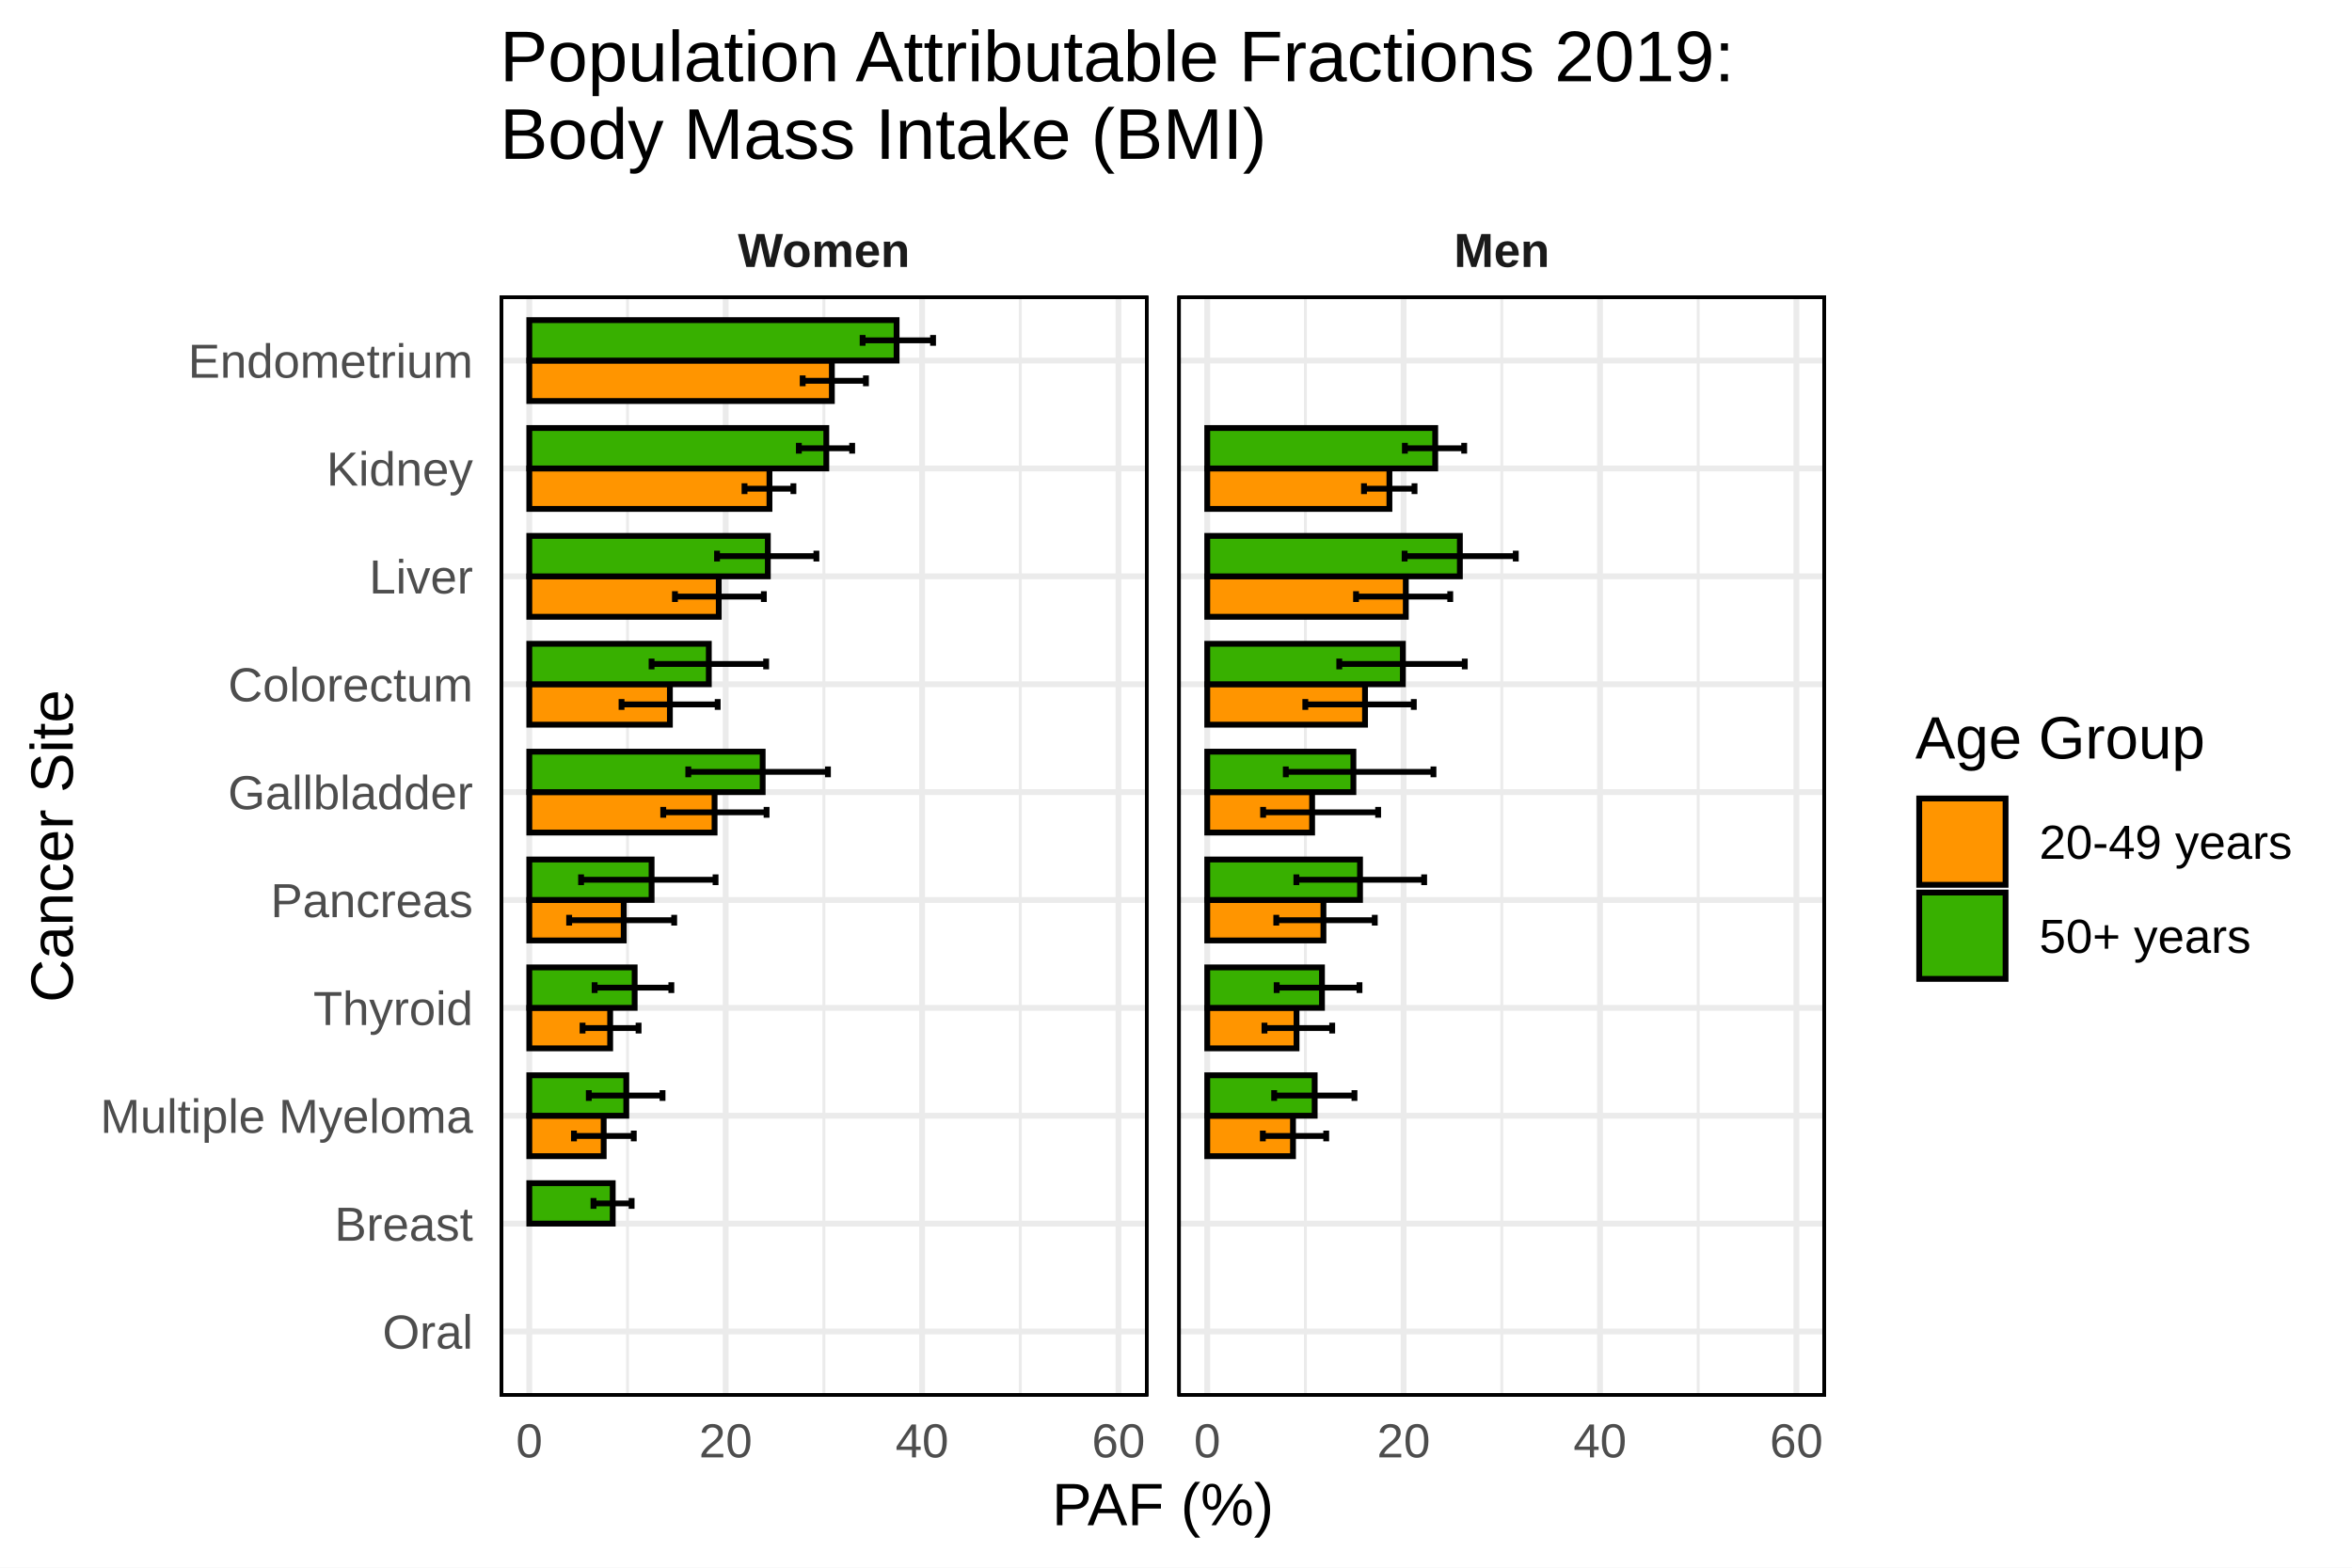
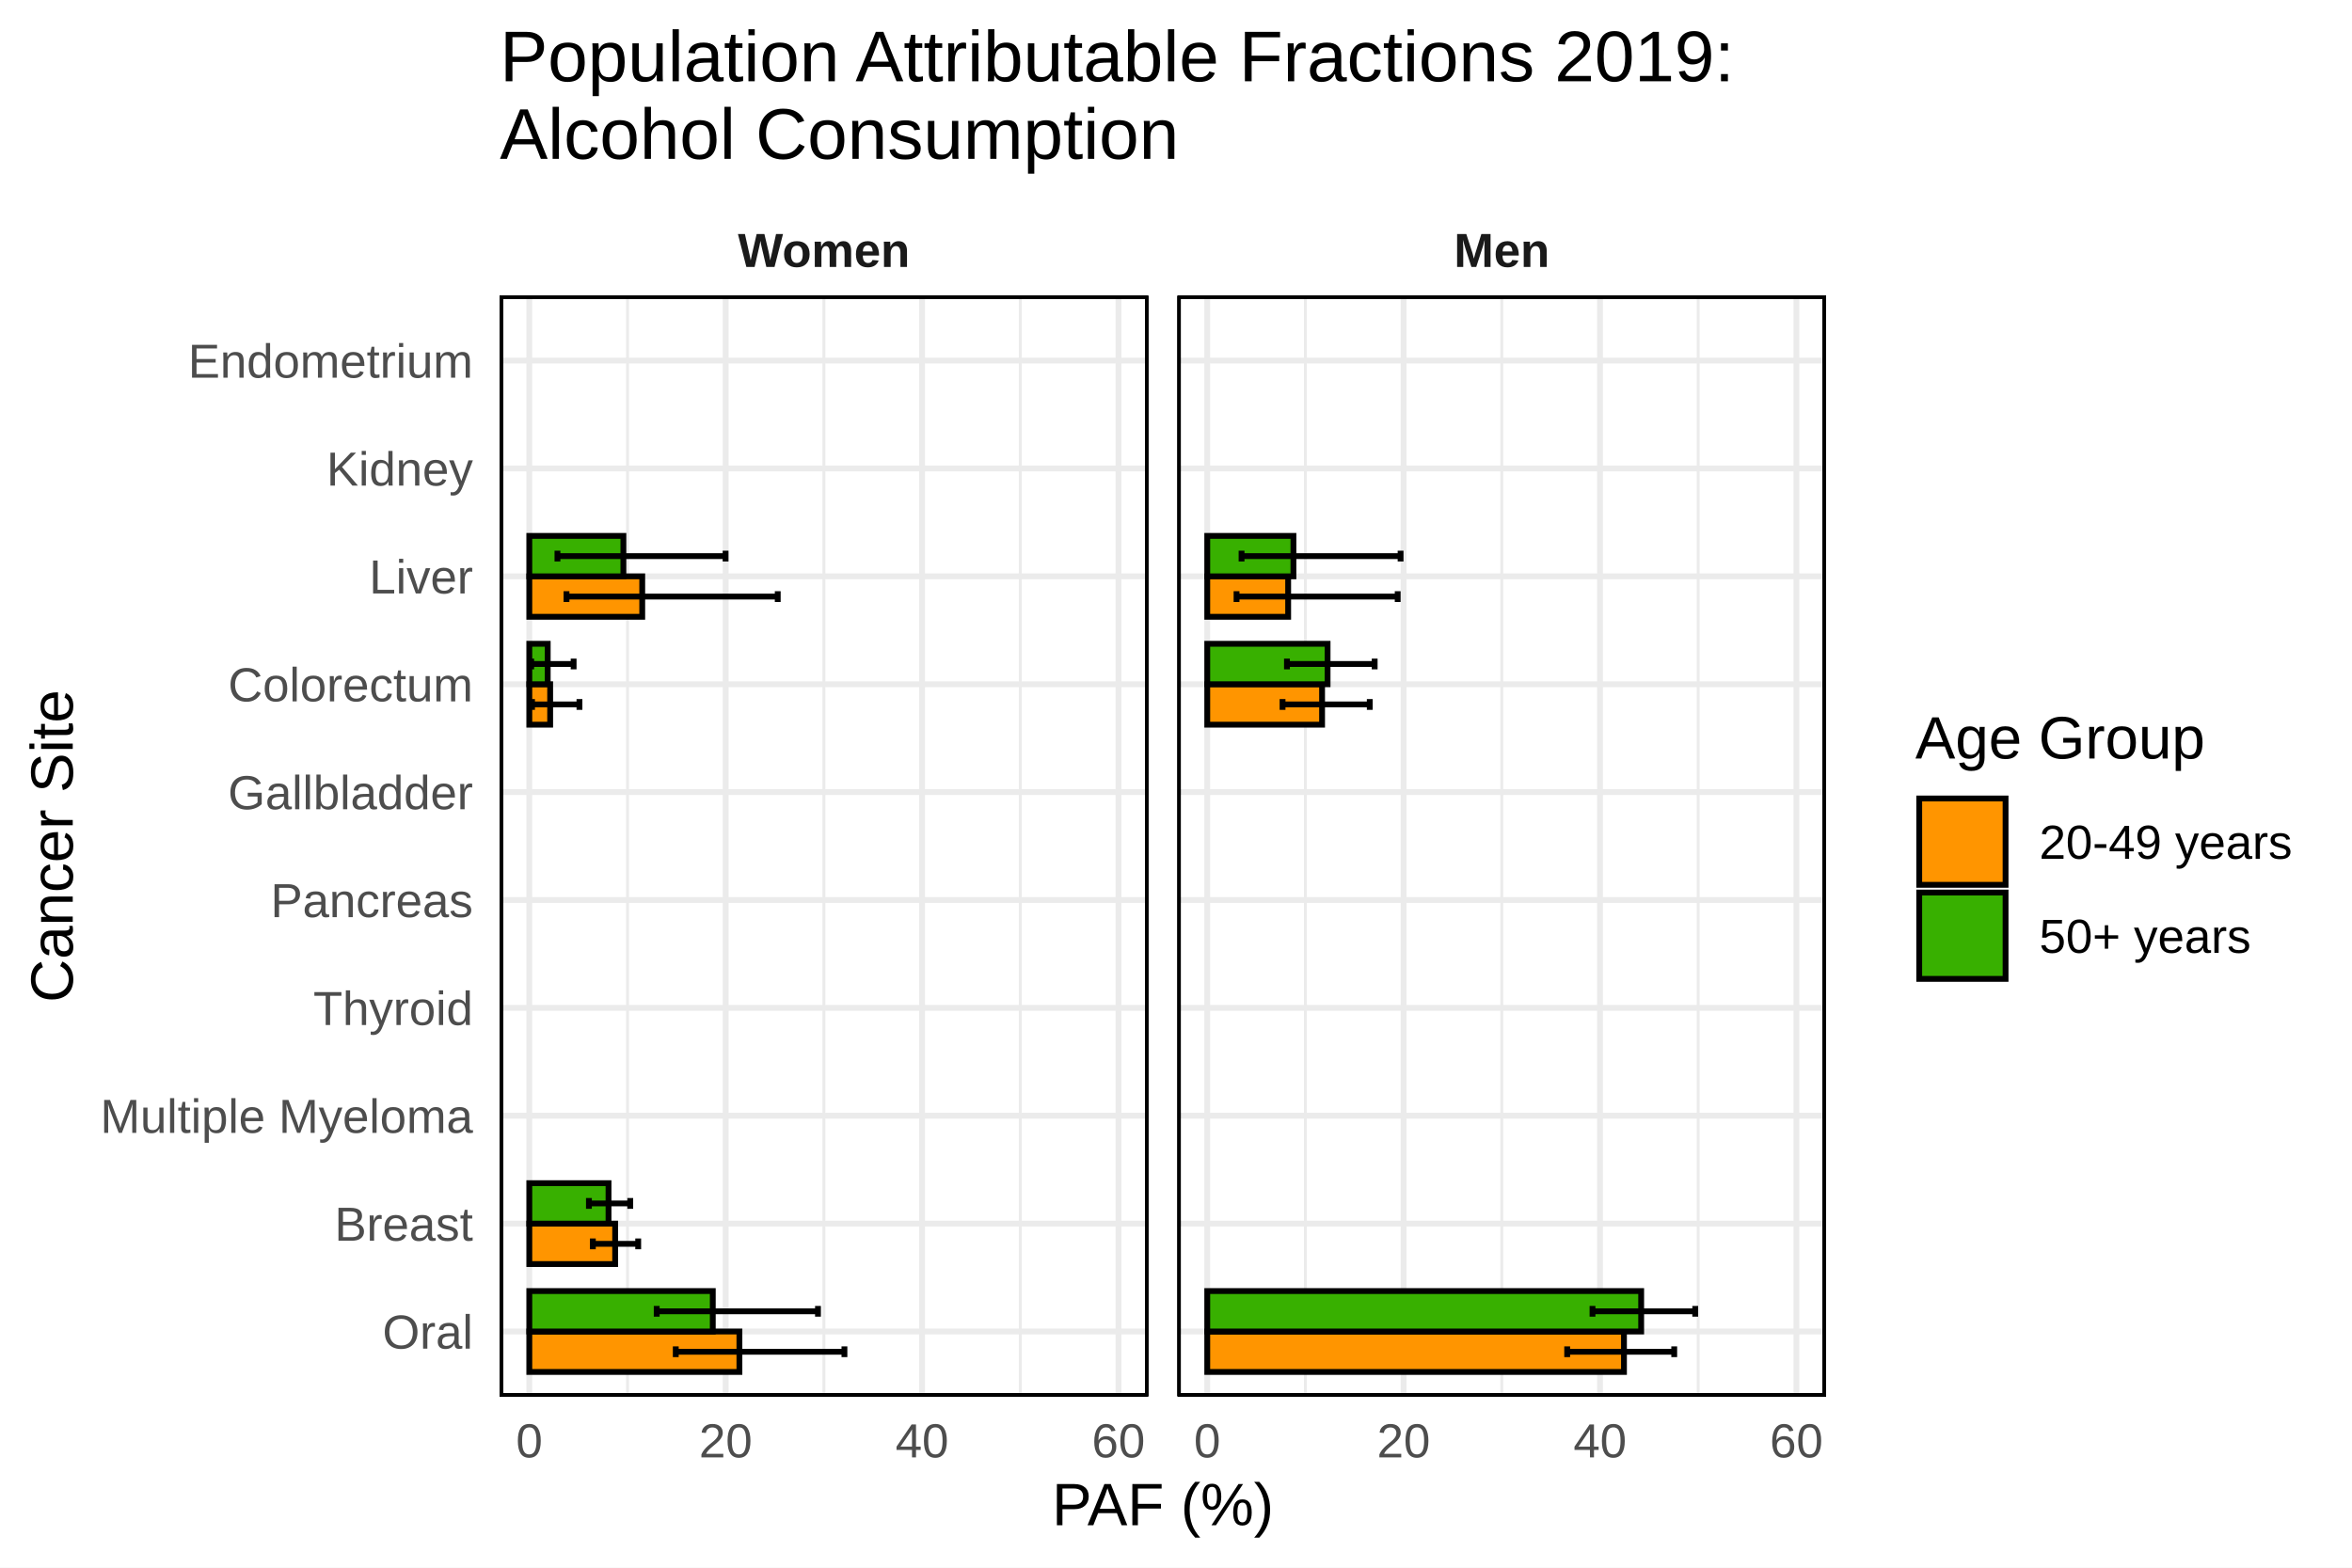
<svg xmlns="http://www.w3.org/2000/svg" class="svglite" width="432.00pt" height="288.00pt" viewBox="0 0 432.00 288.00">
  <defs>
    <style type="text/css">
    .svglite line, .svglite polyline, .svglite polygon, .svglite path, .svglite rect, .svglite circle {
      fill: none;
      stroke: #000000;
      stroke-linecap: round;
      stroke-linejoin: round;
      stroke-miterlimit: 10.00;
    }
    .svglite text {
      white-space: pre;
    }
  </style>
  </defs>
  <rect width="100%" height="100%" style="stroke: none; fill: #FFFFFF;" />
  <defs>
    <clipPath id="cpMC4wMHw0MzIuMDB8MC4wMHwyODguMDA=">
      <rect x="0.00" y="0.00" width="432.00" height="288.00" />
    </clipPath>
  </defs>
  <g clip-path="url(#cpMC4wMHw0MzIuMDB8MC4wMHwyODguMDA=)">
</g>
  <defs>
    <clipPath id="cpOTEuODF8MjEwLjg1fDU0LjM1fDI1Ni41MA==">
      <rect x="91.81" y="54.35" width="119.03" height="202.15" />
    </clipPath>
  </defs>
  <g clip-path="url(#cpOTEuODF8MjEwLjg1fDU0LjM1fDI1Ni41MA==)">
    <polyline points="115.26,256.50 115.26,54.35 " style="stroke-width: 0.53; stroke: #EBEBEB; stroke-linecap: butt;" />
    <polyline points="151.33,256.50 151.33,54.35 " style="stroke-width: 0.53; stroke: #EBEBEB; stroke-linecap: butt;" />
    <polyline points="187.40,256.50 187.40,54.35 " style="stroke-width: 0.53; stroke: #EBEBEB; stroke-linecap: butt;" />
    <polyline points="91.81,244.61 210.85,244.61 " style="stroke-width: 1.07; stroke: #EBEBEB; stroke-linecap: butt;" />
    <polyline points="91.81,224.79 210.85,224.79 " style="stroke-width: 1.07; stroke: #EBEBEB; stroke-linecap: butt;" />
    <polyline points="91.81,204.97 210.85,204.97 " style="stroke-width: 1.07; stroke: #EBEBEB; stroke-linecap: butt;" />
    <polyline points="91.81,185.16 210.85,185.16 " style="stroke-width: 1.07; stroke: #EBEBEB; stroke-linecap: butt;" />
    <polyline points="91.81,165.34 210.85,165.34 " style="stroke-width: 1.07; stroke: #EBEBEB; stroke-linecap: butt;" />
    <polyline points="91.81,145.52 210.85,145.52 " style="stroke-width: 1.07; stroke: #EBEBEB; stroke-linecap: butt;" />
    <polyline points="91.81,125.70 210.85,125.70 " style="stroke-width: 1.07; stroke: #EBEBEB; stroke-linecap: butt;" />
    <polyline points="91.81,105.88 210.85,105.88 " style="stroke-width: 1.07; stroke: #EBEBEB; stroke-linecap: butt;" />
    <polyline points="91.81,86.06 210.85,86.06 " style="stroke-width: 1.07; stroke: #EBEBEB; stroke-linecap: butt;" />
    <polyline points="91.81,66.24 210.85,66.24 " style="stroke-width: 1.07; stroke: #EBEBEB; stroke-linecap: butt;" />
    <polyline points="97.22,256.50 97.22,54.35 " style="stroke-width: 1.07; stroke: #EBEBEB; stroke-linecap: butt;" />
    <polyline points="133.29,256.50 133.29,54.35 " style="stroke-width: 1.07; stroke: #EBEBEB; stroke-linecap: butt;" />
    <polyline points="169.36,256.50 169.36,54.35 " style="stroke-width: 1.07; stroke: #EBEBEB; stroke-linecap: butt;" />
    <polyline points="205.43,256.50 205.43,54.35 " style="stroke-width: 1.07; stroke: #EBEBEB; stroke-linecap: butt;" />
-     <rect x="97.22" y="224.79" width="0.00" height="7.43" style="stroke-width: 1.07; stroke-linecap: butt; stroke-linejoin: miter; fill: #FF9500;" />
-     <rect x="97.22" y="217.36" width="15.32" height="7.43" style="stroke-width: 1.07; stroke-linecap: butt; stroke-linejoin: miter; fill: #38B000;" />
-     <rect x="97.22" y="125.70" width="25.82" height="7.43" style="stroke-width: 1.07; stroke-linecap: butt; stroke-linejoin: miter; fill: #FF9500;" />
-     <rect x="97.22" y="118.27" width="32.97" height="7.43" style="stroke-width: 1.07; stroke-linecap: butt; stroke-linejoin: miter; fill: #38B000;" />
-     <rect x="97.22" y="66.24" width="55.57" height="7.43" style="stroke-width: 1.07; stroke-linecap: butt; stroke-linejoin: miter; fill: #FF9500;" />
-     <rect x="97.22" y="58.81" width="67.46" height="7.43" style="stroke-width: 1.07; stroke-linecap: butt; stroke-linejoin: miter; fill: #38B000;" />
-     <rect x="97.22" y="145.52" width="34.03" height="7.43" style="stroke-width: 1.07; stroke-linecap: butt; stroke-linejoin: miter; fill: #FF9500;" />
-     <rect x="97.22" y="138.09" width="42.86" height="7.43" style="stroke-width: 1.07; stroke-linecap: butt; stroke-linejoin: miter; fill: #38B000;" />
-     <rect x="97.22" y="86.06" width="44.11" height="7.43" style="stroke-width: 1.07; stroke-linecap: butt; stroke-linejoin: miter; fill: #FF9500;" />
-     <rect x="97.22" y="78.63" width="54.55" height="7.43" style="stroke-width: 1.07; stroke-linecap: butt; stroke-linejoin: miter; fill: #38B000;" />
-     <rect x="97.22" y="105.88" width="34.80" height="7.43" style="stroke-width: 1.07; stroke-linecap: butt; stroke-linejoin: miter; fill: #FF9500;" />
-     <rect x="97.22" y="98.45" width="43.81" height="7.43" style="stroke-width: 1.07; stroke-linecap: butt; stroke-linejoin: miter; fill: #38B000;" />
-     <rect x="97.22" y="204.97" width="13.66" height="7.43" style="stroke-width: 1.07; stroke-linecap: butt; stroke-linejoin: miter; fill: #FF9500;" />
-     <rect x="97.22" y="197.54" width="17.81" height="7.43" style="stroke-width: 1.07; stroke-linecap: butt; stroke-linejoin: miter; fill: #38B000;" />
-     <rect x="97.22" y="244.61" width="0.00" height="7.43" style="stroke-width: 1.07; stroke-linecap: butt; stroke-linejoin: miter; fill: #FF9500;" />
-     <rect x="97.22" y="237.18" width="0.00" height="7.43" style="stroke-width: 1.07; stroke-linecap: butt; stroke-linejoin: miter; fill: #38B000;" />
-     <rect x="97.22" y="165.34" width="17.34" height="7.43" style="stroke-width: 1.07; stroke-linecap: butt; stroke-linejoin: miter; fill: #FF9500;" />
-     <rect x="97.22" y="157.90" width="22.46" height="7.43" style="stroke-width: 1.07; stroke-linecap: butt; stroke-linejoin: miter; fill: #38B000;" />
-     <rect x="97.22" y="185.16" width="14.85" height="7.43" style="stroke-width: 1.07; stroke-linecap: butt; stroke-linejoin: miter; fill: #FF9500;" />
-     <rect x="97.22" y="177.72" width="19.35" height="7.43" style="stroke-width: 1.07; stroke-linecap: butt; stroke-linejoin: miter; fill: #38B000;" />
-     <polyline points="116.01,222.07 116.01,220.09 " style="stroke-width: 1.07; stroke-linecap: butt;" />
-     <polyline points="116.01,221.08 109.01,221.08 " style="stroke-width: 1.07; stroke-linecap: butt;" />
-     <polyline points="109.01,222.07 109.01,220.09 " style="stroke-width: 1.07; stroke-linecap: butt;" />
-     <polyline points="131.82,130.41 131.82,128.42 " style="stroke-width: 1.07; stroke-linecap: butt;" />
-     <polyline points="131.82,129.41 114.16,129.41 " style="stroke-width: 1.07; stroke-linecap: butt;" />
-     <polyline points="114.16,130.41 114.16,128.42 " style="stroke-width: 1.07; stroke-linecap: butt;" />
-     <polyline points="140.72,122.97 140.72,120.99 " style="stroke-width: 1.07; stroke-linecap: butt;" />
-     <polyline points="140.72,121.98 119.68,121.98 " style="stroke-width: 1.07; stroke-linecap: butt;" />
-     <polyline points="119.68,122.97 119.68,120.99 " style="stroke-width: 1.07; stroke-linecap: butt;" />
-     <polyline points="159.05,70.95 159.05,68.97 " style="stroke-width: 1.07; stroke-linecap: butt;" />
-     <polyline points="159.05,69.96 147.43,69.96 " style="stroke-width: 1.07; stroke-linecap: butt;" />
-     <polyline points="147.43,70.95 147.43,68.97 " style="stroke-width: 1.07; stroke-linecap: butt;" />
-     <polyline points="171.38,63.52 171.38,61.54 " style="stroke-width: 1.07; stroke-linecap: butt;" />
-     <polyline points="171.38,62.53 158.44,62.53 " style="stroke-width: 1.07; stroke-linecap: butt;" />
-     <polyline points="158.44,63.52 158.44,61.54 " style="stroke-width: 1.07; stroke-linecap: butt;" />
-     <polyline points="140.80,150.22 140.80,148.24 " style="stroke-width: 1.07; stroke-linecap: butt;" />
-     <polyline points="140.80,149.23 121.82,149.23 " style="stroke-width: 1.07; stroke-linecap: butt;" />
-     <polyline points="121.82,150.22 121.82,148.24 " style="stroke-width: 1.07; stroke-linecap: butt;" />
-     <polyline points="152.07,142.79 152.07,140.81 " style="stroke-width: 1.07; stroke-linecap: butt;" />
-     <polyline points="152.07,141.80 126.42,141.80 " style="stroke-width: 1.07; stroke-linecap: butt;" />
-     <polyline points="126.42,142.79 126.42,140.81 " style="stroke-width: 1.07; stroke-linecap: butt;" />
-     <polyline points="145.73,90.77 145.73,88.79 " style="stroke-width: 1.07; stroke-linecap: butt;" />
-     <polyline points="145.73,89.78 136.75,89.78 " style="stroke-width: 1.07; stroke-linecap: butt;" />
-     <polyline points="136.75,90.77 136.75,88.79 " style="stroke-width: 1.07; stroke-linecap: butt;" />
-     <polyline points="156.52,83.34 156.52,81.35 " style="stroke-width: 1.07; stroke-linecap: butt;" />
-     <polyline points="156.52,82.35 146.73,82.35 " style="stroke-width: 1.07; stroke-linecap: butt;" />
-     <polyline points="146.73,83.34 146.73,81.35 " style="stroke-width: 1.07; stroke-linecap: butt;" />
-     <polyline points="140.30,110.59 140.30,108.61 " style="stroke-width: 1.07; stroke-linecap: butt;" />
-     <polyline points="140.30,109.60 123.97,109.60 " style="stroke-width: 1.07; stroke-linecap: butt;" />
-     <polyline points="123.97,110.59 123.97,108.61 " style="stroke-width: 1.07; stroke-linecap: butt;" />
-     <polyline points="149.95,103.15 149.95,101.17 " style="stroke-width: 1.07; stroke-linecap: butt;" />
-     <polyline points="149.95,102.16 131.70,102.16 " style="stroke-width: 1.07; stroke-linecap: butt;" />
-     <polyline points="131.70,103.15 131.70,101.17 " style="stroke-width: 1.07; stroke-linecap: butt;" />
-     <polyline points="116.41,209.68 116.41,207.70 " style="stroke-width: 1.07; stroke-linecap: butt;" />
-     <polyline points="116.41,208.69 105.42,208.69 " style="stroke-width: 1.07; stroke-linecap: butt;" />
-     <polyline points="105.42,209.68 105.42,207.70 " style="stroke-width: 1.07; stroke-linecap: butt;" />
-     <polyline points="121.69,202.25 121.69,200.27 " style="stroke-width: 1.07; stroke-linecap: butt;" />
-     <polyline points="121.69,201.26 108.15,201.26 " style="stroke-width: 1.07; stroke-linecap: butt;" />
-     <polyline points="108.15,202.25 108.15,200.27 " style="stroke-width: 1.07; stroke-linecap: butt;" />
-     <polyline points="123.83,170.04 123.83,168.06 " style="stroke-width: 1.07; stroke-linecap: butt;" />
-     <polyline points="123.83,169.05 104.54,169.05 " style="stroke-width: 1.07; stroke-linecap: butt;" />
-     <polyline points="104.54,170.04 104.54,168.06 " style="stroke-width: 1.07; stroke-linecap: butt;" />
-     <polyline points="131.43,162.61 131.43,160.63 " style="stroke-width: 1.07; stroke-linecap: butt;" />
-     <polyline points="131.43,161.62 106.73,161.62 " style="stroke-width: 1.07; stroke-linecap: butt;" />
-     <polyline points="106.73,162.61 106.73,160.63 " style="stroke-width: 1.07; stroke-linecap: butt;" />
-     <polyline points="117.29,189.86 117.29,187.88 " style="stroke-width: 1.07; stroke-linecap: butt;" />
-     <polyline points="117.29,188.87 107.00,188.87 " style="stroke-width: 1.07; stroke-linecap: butt;" />
-     <polyline points="107.00,189.86 107.00,187.88 " style="stroke-width: 1.07; stroke-linecap: butt;" />
-     <polyline points="123.31,182.43 123.31,180.45 " style="stroke-width: 1.07; stroke-linecap: butt;" />
-     <polyline points="123.31,181.44 109.22,181.44 " style="stroke-width: 1.07; stroke-linecap: butt;" />
-     <polyline points="109.22,182.43 109.22,180.45 " style="stroke-width: 1.07; stroke-linecap: butt;" />
+     <rect x="97.22" y="224.79" width="15.77" height="7.43" style="stroke-width: 1.07; stroke-linecap: butt; stroke-linejoin: miter; fill: #FF9500;" />
+     <rect x="97.22" y="217.36" width="14.55" height="7.43" style="stroke-width: 1.07; stroke-linecap: butt; stroke-linejoin: miter; fill: #38B000;" />
+     <rect x="97.22" y="125.70" width="3.83" height="7.43" style="stroke-width: 1.07; stroke-linecap: butt; stroke-linejoin: miter; fill: #FF9500;" />
+     <rect x="97.22" y="118.27" width="3.38" height="7.43" style="stroke-width: 1.07; stroke-linecap: butt; stroke-linejoin: miter; fill: #38B000;" />
+     <rect x="97.22" y="66.24" width="0.00" height="7.43" style="stroke-width: 1.07; stroke-linecap: butt; stroke-linejoin: miter; fill: #FF9500;" />
+     <rect x="97.22" y="58.81" width="0.00" height="7.43" style="stroke-width: 1.07; stroke-linecap: butt; stroke-linejoin: miter; fill: #38B000;" />
+     <rect x="97.22" y="145.52" width="0.00" height="7.43" style="stroke-width: 1.07; stroke-linecap: butt; stroke-linejoin: miter; fill: #FF9500;" />
+     <rect x="97.22" y="138.09" width="0.00" height="7.43" style="stroke-width: 1.07; stroke-linecap: butt; stroke-linejoin: miter; fill: #38B000;" />
+     <rect x="97.22" y="86.06" width="0.00" height="7.43" style="stroke-width: 1.07; stroke-linecap: butt; stroke-linejoin: miter; fill: #FF9500;" />
+     <rect x="97.22" y="78.63" width="0.00" height="7.43" style="stroke-width: 1.07; stroke-linecap: butt; stroke-linejoin: miter; fill: #38B000;" />
+     <rect x="97.22" y="105.88" width="20.74" height="7.43" style="stroke-width: 1.07; stroke-linecap: butt; stroke-linejoin: miter; fill: #FF9500;" />
+     <rect x="97.22" y="98.45" width="17.28" height="7.43" style="stroke-width: 1.07; stroke-linecap: butt; stroke-linejoin: miter; fill: #38B000;" />
+     <rect x="97.22" y="204.97" width="0.00" height="7.43" style="stroke-width: 1.07; stroke-linecap: butt; stroke-linejoin: miter; fill: #FF9500;" />
+     <rect x="97.22" y="197.54" width="0.00" height="7.43" style="stroke-width: 1.07; stroke-linecap: butt; stroke-linejoin: miter; fill: #38B000;" />
+     <rect x="97.22" y="244.61" width="38.59" height="7.43" style="stroke-width: 1.07; stroke-linecap: butt; stroke-linejoin: miter; fill: #FF9500;" />
+     <rect x="97.22" y="237.18" width="33.70" height="7.43" style="stroke-width: 1.07; stroke-linecap: butt; stroke-linejoin: miter; fill: #38B000;" />
+     <rect x="97.22" y="165.34" width="0.00" height="7.43" style="stroke-width: 1.07; stroke-linecap: butt; stroke-linejoin: miter; fill: #FF9500;" />
+     <rect x="97.22" y="157.90" width="0.00" height="7.43" style="stroke-width: 1.07; stroke-linecap: butt; stroke-linejoin: miter; fill: #38B000;" />
+     <rect x="97.22" y="185.16" width="0.00" height="7.43" style="stroke-width: 1.07; stroke-linecap: butt; stroke-linejoin: miter; fill: #FF9500;" />
+     <rect x="97.22" y="177.72" width="0.00" height="7.43" style="stroke-width: 1.07; stroke-linecap: butt; stroke-linejoin: miter; fill: #38B000;" />
+     <polyline points="117.22,229.50 117.22,227.52 " style="stroke-width: 1.07; stroke-linecap: butt;" />
+     <polyline points="117.22,228.51 108.89,228.51 " style="stroke-width: 1.07; stroke-linecap: butt;" />
+     <polyline points="108.89,229.50 108.89,227.52 " style="stroke-width: 1.07; stroke-linecap: butt;" />
+     <polyline points="115.76,222.07 115.76,220.09 " style="stroke-width: 1.07; stroke-linecap: butt;" />
+     <polyline points="115.76,221.08 108.17,221.08 " style="stroke-width: 1.07; stroke-linecap: butt;" />
+     <polyline points="108.17,222.07 108.17,220.09 " style="stroke-width: 1.07; stroke-linecap: butt;" />
+     <polyline points="106.43,130.41 106.43,128.42 " style="stroke-width: 1.07; stroke-linecap: butt;" />
+     <polyline points="106.43,129.41 97.72,129.41 " style="stroke-width: 1.07; stroke-linecap: butt;" />
+     <polyline points="97.72,130.41 97.72,128.42 " style="stroke-width: 1.07; stroke-linecap: butt;" />
+     <polyline points="105.36,122.97 105.36,120.99 " style="stroke-width: 1.07; stroke-linecap: butt;" />
+     <polyline points="105.36,121.98 97.57,121.98 " style="stroke-width: 1.07; stroke-linecap: butt;" />
+     <polyline points="97.57,122.97 97.57,120.99 " style="stroke-width: 1.07; stroke-linecap: butt;" />
+     <polyline points="142.85,110.59 142.85,108.61 " style="stroke-width: 1.07; stroke-linecap: butt;" />
+     <polyline points="142.85,109.60 104.05,109.60 " style="stroke-width: 1.07; stroke-linecap: butt;" />
+     <polyline points="104.05,110.59 104.05,108.61 " style="stroke-width: 1.07; stroke-linecap: butt;" />
+     <polyline points="133.27,103.15 133.27,101.17 " style="stroke-width: 1.07; stroke-linecap: butt;" />
+     <polyline points="133.27,102.16 102.39,102.16 " style="stroke-width: 1.07; stroke-linecap: butt;" />
+     <polyline points="102.39,103.15 102.39,101.17 " style="stroke-width: 1.07; stroke-linecap: butt;" />
+     <polyline points="155.10,249.32 155.10,247.34 " style="stroke-width: 1.07; stroke-linecap: butt;" />
+     <polyline points="155.10,248.33 124.12,248.33 " style="stroke-width: 1.07; stroke-linecap: butt;" />
+     <polyline points="124.12,249.32 124.12,247.34 " style="stroke-width: 1.07; stroke-linecap: butt;" />
+     <polyline points="150.24,241.89 150.24,239.91 " style="stroke-width: 1.07; stroke-linecap: butt;" />
+     <polyline points="150.24,240.90 120.62,240.90 " style="stroke-width: 1.07; stroke-linecap: butt;" />
+     <polyline points="120.62,241.89 120.62,239.91 " style="stroke-width: 1.07; stroke-linecap: butt;" />
    <rect x="91.81" y="54.35" width="119.03" height="202.15" style="stroke-width: 1.07; stroke-linecap: butt; stroke-linejoin: miter;" />
    <rect x="91.81" y="54.35" width="119.03" height="202.15" style="stroke-width: 1.07; stroke-linecap: butt; stroke-linejoin: miter;" />
    <rect x="91.81" y="54.35" width="119.03" height="202.15" style="stroke-width: 1.07; stroke-linecap: butt; stroke-linejoin: miter;" />
    <rect x="91.81" y="54.35" width="119.03" height="202.15" style="stroke-width: 1.07; stroke-linecap: butt; stroke-linejoin: miter;" />
    <rect x="91.81" y="54.35" width="119.03" height="202.15" style="stroke-width: 1.07; stroke-linecap: butt; stroke-linejoin: miter;" />
    <rect x="91.81" y="54.35" width="119.03" height="202.15" style="stroke-width: 1.07; stroke-linecap: butt; stroke-linejoin: miter;" />
    <rect x="91.81" y="54.35" width="119.03" height="202.15" style="stroke-width: 1.07; stroke-linecap: butt; stroke-linejoin: miter;" />
    <rect x="91.81" y="54.35" width="119.03" height="202.15" style="stroke-width: 1.07; stroke-linecap: butt; stroke-linejoin: miter;" />
    <rect x="91.81" y="54.35" width="119.03" height="202.15" style="stroke-width: 1.07; stroke-linecap: butt; stroke-linejoin: miter;" />
    <rect x="91.81" y="54.35" width="119.03" height="202.15" style="stroke-width: 1.07; stroke-linecap: butt; stroke-linejoin: miter;" />
    <rect x="91.81" y="54.35" width="119.03" height="202.15" style="stroke-width: 1.07; stroke-linecap: butt; stroke-linejoin: miter;" />
    <rect x="91.81" y="54.35" width="119.03" height="202.15" style="stroke-width: 1.07; stroke-linecap: butt; stroke-linejoin: miter;" />
    <rect x="91.81" y="54.35" width="119.03" height="202.15" style="stroke-width: 1.07; stroke-linecap: butt; stroke-linejoin: miter;" />
    <rect x="91.81" y="54.35" width="119.03" height="202.15" style="stroke-width: 1.07; stroke-linecap: butt; stroke-linejoin: miter;" />
    <rect x="91.81" y="54.35" width="119.03" height="202.15" style="stroke-width: 1.07; stroke-linecap: butt; stroke-linejoin: miter;" />
    <rect x="91.81" y="54.35" width="119.03" height="202.15" style="stroke-width: 1.07; stroke-linecap: butt; stroke-linejoin: miter;" />
    <rect x="91.81" y="54.35" width="119.03" height="202.15" style="stroke-width: 1.07; stroke-linecap: butt; stroke-linejoin: miter;" />
    <rect x="91.81" y="54.35" width="119.03" height="202.15" style="stroke-width: 1.07; stroke-linecap: butt; stroke-linejoin: miter;" />
    <rect x="91.81" y="54.35" width="119.03" height="202.15" style="stroke-width: 1.07; stroke-linecap: butt; stroke-linejoin: miter;" />
    <rect x="91.81" y="54.35" width="119.03" height="202.15" style="stroke-width: 1.07; stroke-linecap: butt; stroke-linejoin: miter;" />
  </g>
  <g clip-path="url(#cpMC4wMHw0MzIuMDB8MC4wMHwyODguMDA=)">
</g>
  <defs>
    <clipPath id="cpMjE2LjMzfDMzNS4zNnw1NC4zNXwyNTYuNTA=">
      <rect x="216.33" y="54.35" width="119.03" height="202.15" />
    </clipPath>
  </defs>
  <g clip-path="url(#cpMjE2LjMzfDMzNS4zNnw1NC4zNXwyNTYuNTA=)">
    <polyline points="239.77,256.50 239.77,54.35 " style="stroke-width: 0.53; stroke: #EBEBEB; stroke-linecap: butt;" />
    <polyline points="275.84,256.50 275.84,54.35 " style="stroke-width: 0.53; stroke: #EBEBEB; stroke-linecap: butt;" />
    <polyline points="311.91,256.50 311.91,54.35 " style="stroke-width: 0.53; stroke: #EBEBEB; stroke-linecap: butt;" />
    <polyline points="216.33,244.61 335.36,244.61 " style="stroke-width: 1.07; stroke: #EBEBEB; stroke-linecap: butt;" />
    <polyline points="216.33,224.79 335.36,224.79 " style="stroke-width: 1.07; stroke: #EBEBEB; stroke-linecap: butt;" />
    <polyline points="216.33,204.97 335.36,204.97 " style="stroke-width: 1.07; stroke: #EBEBEB; stroke-linecap: butt;" />
    <polyline points="216.33,185.16 335.36,185.16 " style="stroke-width: 1.07; stroke: #EBEBEB; stroke-linecap: butt;" />
    <polyline points="216.33,165.34 335.36,165.34 " style="stroke-width: 1.07; stroke: #EBEBEB; stroke-linecap: butt;" />
    <polyline points="216.33,145.52 335.36,145.52 " style="stroke-width: 1.07; stroke: #EBEBEB; stroke-linecap: butt;" />
    <polyline points="216.33,125.70 335.36,125.70 " style="stroke-width: 1.07; stroke: #EBEBEB; stroke-linecap: butt;" />
    <polyline points="216.33,105.88 335.36,105.88 " style="stroke-width: 1.07; stroke: #EBEBEB; stroke-linecap: butt;" />
    <polyline points="216.33,86.06 335.36,86.06 " style="stroke-width: 1.07; stroke: #EBEBEB; stroke-linecap: butt;" />
    <polyline points="216.33,66.24 335.36,66.24 " style="stroke-width: 1.07; stroke: #EBEBEB; stroke-linecap: butt;" />
    <polyline points="221.74,256.50 221.74,54.35 " style="stroke-width: 1.07; stroke: #EBEBEB; stroke-linecap: butt;" />
    <polyline points="257.81,256.50 257.81,54.35 " style="stroke-width: 1.07; stroke: #EBEBEB; stroke-linecap: butt;" />
    <polyline points="293.88,256.50 293.88,54.35 " style="stroke-width: 1.07; stroke: #EBEBEB; stroke-linecap: butt;" />
    <polyline points="329.95,256.50 329.95,54.35 " style="stroke-width: 1.07; stroke: #EBEBEB; stroke-linecap: butt;" />
    <rect x="221.74" y="224.79" width="0.00" height="7.43" style="stroke-width: 1.07; stroke-linecap: butt; stroke-linejoin: miter; fill: #FF9500;" />
    <rect x="221.74" y="217.36" width="0.00" height="7.43" style="stroke-width: 1.07; stroke-linecap: butt; stroke-linejoin: miter; fill: #38B000;" />
-     <rect x="221.74" y="125.70" width="28.98" height="7.43" style="stroke-width: 1.07; stroke-linecap: butt; stroke-linejoin: miter; fill: #FF9500;" />
-     <rect x="221.74" y="118.27" width="35.93" height="7.43" style="stroke-width: 1.07; stroke-linecap: butt; stroke-linejoin: miter; fill: #38B000;" />
+     <rect x="221.74" y="125.70" width="21.09" height="7.43" style="stroke-width: 1.07; stroke-linecap: butt; stroke-linejoin: miter; fill: #FF9500;" />
+     <rect x="221.74" y="118.27" width="22.10" height="7.43" style="stroke-width: 1.07; stroke-linecap: butt; stroke-linejoin: miter; fill: #38B000;" />
    <rect x="221.74" y="66.24" width="0.00" height="7.43" style="stroke-width: 1.07; stroke-linecap: butt; stroke-linejoin: miter; fill: #FF9500;" />
    <rect x="221.74" y="58.81" width="0.00" height="7.43" style="stroke-width: 1.07; stroke-linecap: butt; stroke-linejoin: miter; fill: #38B000;" />
-     <rect x="221.74" y="145.52" width="19.26" height="7.43" style="stroke-width: 1.07; stroke-linecap: butt; stroke-linejoin: miter; fill: #FF9500;" />
-     <rect x="221.74" y="138.09" width="26.84" height="7.43" style="stroke-width: 1.07; stroke-linecap: butt; stroke-linejoin: miter; fill: #38B000;" />
-     <rect x="221.74" y="86.06" width="33.46" height="7.43" style="stroke-width: 1.07; stroke-linecap: butt; stroke-linejoin: miter; fill: #FF9500;" />
-     <rect x="221.74" y="78.63" width="41.87" height="7.43" style="stroke-width: 1.07; stroke-linecap: butt; stroke-linejoin: miter; fill: #38B000;" />
-     <rect x="221.74" y="105.88" width="36.47" height="7.43" style="stroke-width: 1.07; stroke-linecap: butt; stroke-linejoin: miter; fill: #FF9500;" />
-     <rect x="221.74" y="98.45" width="46.40" height="7.43" style="stroke-width: 1.07; stroke-linecap: butt; stroke-linejoin: miter; fill: #38B000;" />
-     <rect x="221.74" y="204.97" width="15.75" height="7.43" style="stroke-width: 1.07; stroke-linecap: butt; stroke-linejoin: miter; fill: #FF9500;" />
-     <rect x="221.74" y="197.54" width="19.73" height="7.43" style="stroke-width: 1.07; stroke-linecap: butt; stroke-linejoin: miter; fill: #38B000;" />
-     <rect x="221.74" y="244.61" width="0.00" height="7.43" style="stroke-width: 1.07; stroke-linecap: butt; stroke-linejoin: miter; fill: #FF9500;" />
-     <rect x="221.74" y="237.18" width="0.00" height="7.43" style="stroke-width: 1.07; stroke-linecap: butt; stroke-linejoin: miter; fill: #38B000;" />
-     <rect x="221.74" y="165.34" width="21.34" height="7.43" style="stroke-width: 1.07; stroke-linecap: butt; stroke-linejoin: miter; fill: #FF9500;" />
-     <rect x="221.74" y="157.90" width="28.06" height="7.43" style="stroke-width: 1.07; stroke-linecap: butt; stroke-linejoin: miter; fill: #38B000;" />
-     <rect x="221.74" y="185.16" width="16.40" height="7.43" style="stroke-width: 1.07; stroke-linecap: butt; stroke-linejoin: miter; fill: #FF9500;" />
-     <rect x="221.74" y="177.72" width="21.07" height="7.43" style="stroke-width: 1.07; stroke-linecap: butt; stroke-linejoin: miter; fill: #38B000;" />
-     <polyline points="259.68,130.41 259.68,128.42 " style="stroke-width: 1.07; stroke-linecap: butt;" />
-     <polyline points="259.68,129.41 239.75,129.41 " style="stroke-width: 1.07; stroke-linecap: butt;" />
-     <polyline points="239.75,130.41 239.75,128.42 " style="stroke-width: 1.07; stroke-linecap: butt;" />
-     <polyline points="269.04,122.97 269.04,120.99 " style="stroke-width: 1.07; stroke-linecap: butt;" />
-     <polyline points="269.04,121.98 245.99,121.98 " style="stroke-width: 1.07; stroke-linecap: butt;" />
-     <polyline points="245.99,122.97 245.99,120.99 " style="stroke-width: 1.07; stroke-linecap: butt;" />
-     <polyline points="253.13,150.22 253.13,148.24 " style="stroke-width: 1.07; stroke-linecap: butt;" />
-     <polyline points="253.13,149.23 232.00,149.23 " style="stroke-width: 1.07; stroke-linecap: butt;" />
-     <polyline points="232.00,150.22 232.00,148.24 " style="stroke-width: 1.07; stroke-linecap: butt;" />
-     <polyline points="263.29,142.79 263.29,140.81 " style="stroke-width: 1.07; stroke-linecap: butt;" />
-     <polyline points="263.29,141.80 236.17,141.80 " style="stroke-width: 1.07; stroke-linecap: butt;" />
-     <polyline points="236.17,142.79 236.17,140.81 " style="stroke-width: 1.07; stroke-linecap: butt;" />
-     <polyline points="259.81,90.77 259.81,88.79 " style="stroke-width: 1.07; stroke-linecap: butt;" />
-     <polyline points="259.81,89.78 250.53,89.78 " style="stroke-width: 1.07; stroke-linecap: butt;" />
-     <polyline points="250.53,90.77 250.53,88.79 " style="stroke-width: 1.07; stroke-linecap: butt;" />
-     <polyline points="268.93,83.34 268.93,81.35 " style="stroke-width: 1.07; stroke-linecap: butt;" />
-     <polyline points="268.93,82.35 258.04,82.35 " style="stroke-width: 1.07; stroke-linecap: butt;" />
-     <polyline points="258.04,83.34 258.04,81.35 " style="stroke-width: 1.07; stroke-linecap: butt;" />
-     <polyline points="266.37,110.59 266.37,108.61 " style="stroke-width: 1.07; stroke-linecap: butt;" />
-     <polyline points="266.37,109.60 249.07,109.60 " style="stroke-width: 1.07; stroke-linecap: butt;" />
-     <polyline points="249.07,110.59 249.07,108.61 " style="stroke-width: 1.07; stroke-linecap: butt;" />
-     <polyline points="278.41,103.15 278.41,101.17 " style="stroke-width: 1.07; stroke-linecap: butt;" />
-     <polyline points="278.41,102.16 257.99,102.16 " style="stroke-width: 1.07; stroke-linecap: butt;" />
-     <polyline points="257.99,103.15 257.99,101.17 " style="stroke-width: 1.07; stroke-linecap: butt;" />
-     <polyline points="243.59,209.68 243.59,207.70 " style="stroke-width: 1.07; stroke-linecap: butt;" />
-     <polyline points="243.59,208.69 231.95,208.69 " style="stroke-width: 1.07; stroke-linecap: butt;" />
-     <polyline points="231.95,209.68 231.95,207.70 " style="stroke-width: 1.07; stroke-linecap: butt;" />
-     <polyline points="248.78,202.25 248.78,200.27 " style="stroke-width: 1.07; stroke-linecap: butt;" />
-     <polyline points="248.78,201.26 234.03,201.26 " style="stroke-width: 1.07; stroke-linecap: butt;" />
-     <polyline points="234.03,202.25 234.03,200.27 " style="stroke-width: 1.07; stroke-linecap: butt;" />
-     <polyline points="252.51,170.04 252.51,168.06 " style="stroke-width: 1.07; stroke-linecap: butt;" />
-     <polyline points="252.51,169.05 234.42,169.05 " style="stroke-width: 1.07; stroke-linecap: butt;" />
-     <polyline points="234.42,170.04 234.42,168.06 " style="stroke-width: 1.07; stroke-linecap: butt;" />
-     <polyline points="261.58,162.61 261.58,160.63 " style="stroke-width: 1.07; stroke-linecap: butt;" />
-     <polyline points="261.58,161.62 238.11,161.62 " style="stroke-width: 1.07; stroke-linecap: butt;" />
-     <polyline points="238.11,162.61 238.11,160.63 " style="stroke-width: 1.07; stroke-linecap: butt;" />
-     <polyline points="244.69,189.86 244.69,187.88 " style="stroke-width: 1.07; stroke-linecap: butt;" />
-     <polyline points="244.69,188.87 232.25,188.87 " style="stroke-width: 1.07; stroke-linecap: butt;" />
-     <polyline points="232.25,189.86 232.25,187.88 " style="stroke-width: 1.07; stroke-linecap: butt;" />
-     <polyline points="249.70,182.43 249.70,180.45 " style="stroke-width: 1.07; stroke-linecap: butt;" />
-     <polyline points="249.70,181.44 234.49,181.44 " style="stroke-width: 1.07; stroke-linecap: butt;" />
-     <polyline points="234.49,182.43 234.49,180.45 " style="stroke-width: 1.07; stroke-linecap: butt;" />
+     <rect x="221.74" y="145.52" width="0.00" height="7.43" style="stroke-width: 1.07; stroke-linecap: butt; stroke-linejoin: miter; fill: #FF9500;" />
+     <rect x="221.74" y="138.09" width="0.00" height="7.43" style="stroke-width: 1.07; stroke-linecap: butt; stroke-linejoin: miter; fill: #38B000;" />
+     <rect x="221.74" y="86.06" width="0.00" height="7.43" style="stroke-width: 1.07; stroke-linecap: butt; stroke-linejoin: miter; fill: #FF9500;" />
+     <rect x="221.74" y="78.63" width="0.00" height="7.43" style="stroke-width: 1.07; stroke-linecap: butt; stroke-linejoin: miter; fill: #38B000;" />
+     <rect x="221.74" y="105.88" width="14.86" height="7.43" style="stroke-width: 1.07; stroke-linecap: butt; stroke-linejoin: miter; fill: #FF9500;" />
+     <rect x="221.74" y="98.45" width="15.83" height="7.43" style="stroke-width: 1.07; stroke-linecap: butt; stroke-linejoin: miter; fill: #38B000;" />
+     <rect x="221.74" y="204.97" width="0.00" height="7.43" style="stroke-width: 1.07; stroke-linecap: butt; stroke-linejoin: miter; fill: #FF9500;" />
+     <rect x="221.74" y="197.54" width="0.00" height="7.43" style="stroke-width: 1.07; stroke-linecap: butt; stroke-linejoin: miter; fill: #38B000;" />
+     <rect x="221.74" y="244.61" width="76.54" height="7.43" style="stroke-width: 1.07; stroke-linecap: butt; stroke-linejoin: miter; fill: #FF9500;" />
+     <rect x="221.74" y="237.18" width="79.70" height="7.43" style="stroke-width: 1.07; stroke-linecap: butt; stroke-linejoin: miter; fill: #38B000;" />
+     <rect x="221.74" y="165.34" width="0.00" height="7.43" style="stroke-width: 1.07; stroke-linecap: butt; stroke-linejoin: miter; fill: #FF9500;" />
+     <rect x="221.74" y="157.90" width="0.00" height="7.43" style="stroke-width: 1.07; stroke-linecap: butt; stroke-linejoin: miter; fill: #38B000;" />
+     <rect x="221.74" y="185.16" width="0.00" height="7.43" style="stroke-width: 1.07; stroke-linecap: butt; stroke-linejoin: miter; fill: #FF9500;" />
+     <rect x="221.74" y="177.72" width="0.00" height="7.43" style="stroke-width: 1.07; stroke-linecap: butt; stroke-linejoin: miter; fill: #38B000;" />
+     <polyline points="251.59,130.41 251.59,128.42 " style="stroke-width: 1.07; stroke-linecap: butt;" />
+     <polyline points="251.59,129.41 235.57,129.41 " style="stroke-width: 1.07; stroke-linecap: butt;" />
+     <polyline points="235.57,130.41 235.57,128.42 " style="stroke-width: 1.07; stroke-linecap: butt;" />
+     <polyline points="252.49,122.97 252.49,120.99 " style="stroke-width: 1.07; stroke-linecap: butt;" />
+     <polyline points="252.49,121.98 236.38,121.98 " style="stroke-width: 1.07; stroke-linecap: butt;" />
+     <polyline points="236.38,122.97 236.38,120.99 " style="stroke-width: 1.07; stroke-linecap: butt;" />
+     <polyline points="256.72,110.59 256.72,108.61 " style="stroke-width: 1.07; stroke-linecap: butt;" />
+     <polyline points="256.72,109.60 227.12,109.60 " style="stroke-width: 1.07; stroke-linecap: butt;" />
+     <polyline points="227.12,110.59 227.12,108.61 " style="stroke-width: 1.07; stroke-linecap: butt;" />
+     <polyline points="257.25,103.15 257.25,101.17 " style="stroke-width: 1.07; stroke-linecap: butt;" />
+     <polyline points="257.25,102.16 228.04,102.16 " style="stroke-width: 1.07; stroke-linecap: butt;" />
+     <polyline points="228.04,103.15 228.04,101.17 " style="stroke-width: 1.07; stroke-linecap: butt;" />
+     <polyline points="307.51,249.32 307.51,247.34 " style="stroke-width: 1.07; stroke-linecap: butt;" />
+     <polyline points="307.51,248.33 287.85,248.33 " style="stroke-width: 1.07; stroke-linecap: butt;" />
+     <polyline points="287.85,249.32 287.85,247.34 " style="stroke-width: 1.07; stroke-linecap: butt;" />
+     <polyline points="311.37,241.89 311.37,239.91 " style="stroke-width: 1.07; stroke-linecap: butt;" />
+     <polyline points="311.37,240.90 292.50,240.90 " style="stroke-width: 1.07; stroke-linecap: butt;" />
+     <polyline points="292.50,241.89 292.50,239.91 " style="stroke-width: 1.07; stroke-linecap: butt;" />
    <rect x="216.33" y="54.35" width="119.03" height="202.15" style="stroke-width: 1.07; stroke-linecap: butt; stroke-linejoin: miter;" />
    <rect x="216.33" y="54.35" width="119.03" height="202.15" style="stroke-width: 1.07; stroke-linecap: butt; stroke-linejoin: miter;" />
    <rect x="216.33" y="54.35" width="119.03" height="202.15" style="stroke-width: 1.07; stroke-linecap: butt; stroke-linejoin: miter;" />
    <rect x="216.33" y="54.35" width="119.03" height="202.15" style="stroke-width: 1.07; stroke-linecap: butt; stroke-linejoin: miter;" />
    <rect x="216.33" y="54.35" width="119.03" height="202.15" style="stroke-width: 1.07; stroke-linecap: butt; stroke-linejoin: miter;" />
    <rect x="216.33" y="54.35" width="119.03" height="202.15" style="stroke-width: 1.07; stroke-linecap: butt; stroke-linejoin: miter;" />
    <rect x="216.33" y="54.35" width="119.03" height="202.15" style="stroke-width: 1.07; stroke-linecap: butt; stroke-linejoin: miter;" />
    <rect x="216.33" y="54.35" width="119.03" height="202.15" style="stroke-width: 1.07; stroke-linecap: butt; stroke-linejoin: miter;" />
    <rect x="216.33" y="54.35" width="119.03" height="202.15" style="stroke-width: 1.07; stroke-linecap: butt; stroke-linejoin: miter;" />
    <rect x="216.33" y="54.35" width="119.03" height="202.15" style="stroke-width: 1.07; stroke-linecap: butt; stroke-linejoin: miter;" />
    <rect x="216.33" y="54.35" width="119.03" height="202.15" style="stroke-width: 1.07; stroke-linecap: butt; stroke-linejoin: miter;" />
    <rect x="216.33" y="54.35" width="119.03" height="202.15" style="stroke-width: 1.07; stroke-linecap: butt; stroke-linejoin: miter;" />
    <rect x="216.33" y="54.35" width="119.03" height="202.15" style="stroke-width: 1.07; stroke-linecap: butt; stroke-linejoin: miter;" />
    <rect x="216.33" y="54.35" width="119.03" height="202.15" style="stroke-width: 1.07; stroke-linecap: butt; stroke-linejoin: miter;" />
    <rect x="216.33" y="54.35" width="119.03" height="202.15" style="stroke-width: 1.07; stroke-linecap: butt; stroke-linejoin: miter;" />
    <rect x="216.33" y="54.35" width="119.03" height="202.15" style="stroke-width: 1.07; stroke-linecap: butt; stroke-linejoin: miter;" />
    <rect x="216.33" y="54.35" width="119.03" height="202.15" style="stroke-width: 1.07; stroke-linecap: butt; stroke-linejoin: miter;" />
    <rect x="216.33" y="54.35" width="119.03" height="202.15" style="stroke-width: 1.07; stroke-linecap: butt; stroke-linejoin: miter;" />
    <rect x="216.33" y="54.35" width="119.03" height="202.15" style="stroke-width: 1.07; stroke-linecap: butt; stroke-linejoin: miter;" />
    <rect x="216.33" y="54.35" width="119.03" height="202.15" style="stroke-width: 1.07; stroke-linecap: butt; stroke-linejoin: miter;" />
  </g>
  <g clip-path="url(#cpMC4wMHw0MzIuMDB8MC4wMHwyODguMDA=)">
</g>
  <defs>
    <clipPath id="cpOTEuODF8MjEwLjg1fDM3LjQzfDU0LjM1">
      <rect x="91.81" y="37.43" width="119.03" height="16.92" />
    </clipPath>
  </defs>
  <g clip-path="url(#cpOTEuODF8MjEwLjg1fDM3LjQzfDU0LjM1)">
    <text x="151.33" y="49.04" text-anchor="middle" style="font-size: 8.80px; font-weight: bold;fill: #1A1A1A; font-family: &quot;Arial&quot;;" textLength="31.61px" lengthAdjust="spacingAndGlyphs">Women</text>
  </g>
  <g clip-path="url(#cpMC4wMHw0MzIuMDB8MC4wMHwyODguMDA=)">
</g>
  <defs>
    <clipPath id="cpMjE2LjMzfDMzNS4zNnwzNy40M3w1NC4zNQ==">
      <rect x="216.33" y="37.43" width="119.03" height="16.92" />
    </clipPath>
  </defs>
  <g clip-path="url(#cpMjE2LjMzfDMzNS4zNnwzNy40M3w1NC4zNQ==)">
    <text x="275.84" y="49.04" text-anchor="middle" style="font-size: 8.80px; font-weight: bold;fill: #1A1A1A; font-family: &quot;Arial&quot;;" textLength="17.60px" lengthAdjust="spacingAndGlyphs">Men</text>
  </g>
  <g clip-path="url(#cpMC4wMHw0MzIuMDB8MC4wMHwyODguMDA=)">
    <text x="97.22" y="267.74" text-anchor="middle" style="font-size: 8.80px;fill: #4D4D4D; font-family: &quot;Arial&quot;;" textLength="4.90px" lengthAdjust="spacingAndGlyphs">0</text>
    <text x="133.29" y="267.74" text-anchor="middle" style="font-size: 8.80px;fill: #4D4D4D; font-family: &quot;Arial&quot;;" textLength="9.79px" lengthAdjust="spacingAndGlyphs">20</text>
    <text x="169.36" y="267.74" text-anchor="middle" style="font-size: 8.80px;fill: #4D4D4D; font-family: &quot;Arial&quot;;" textLength="9.79px" lengthAdjust="spacingAndGlyphs">40</text>
    <text x="205.43" y="267.74" text-anchor="middle" style="font-size: 8.80px;fill: #4D4D4D; font-family: &quot;Arial&quot;;" textLength="9.79px" lengthAdjust="spacingAndGlyphs">60</text>
    <text x="221.74" y="267.74" text-anchor="middle" style="font-size: 8.80px;fill: #4D4D4D; font-family: &quot;Arial&quot;;" textLength="4.90px" lengthAdjust="spacingAndGlyphs">0</text>
    <text x="257.81" y="267.74" text-anchor="middle" style="font-size: 8.80px;fill: #4D4D4D; font-family: &quot;Arial&quot;;" textLength="9.79px" lengthAdjust="spacingAndGlyphs">20</text>
    <text x="293.88" y="267.74" text-anchor="middle" style="font-size: 8.80px;fill: #4D4D4D; font-family: &quot;Arial&quot;;" textLength="9.79px" lengthAdjust="spacingAndGlyphs">40</text>
    <text x="329.95" y="267.74" text-anchor="middle" style="font-size: 8.80px;fill: #4D4D4D; font-family: &quot;Arial&quot;;" textLength="9.79px" lengthAdjust="spacingAndGlyphs">60</text>
    <text x="86.88" y="247.76" text-anchor="end" style="font-size: 8.80px;fill: #4D4D4D; font-family: &quot;Arial&quot;;" textLength="16.62px" lengthAdjust="spacingAndGlyphs">Oral</text>
    <text x="86.88" y="227.94" text-anchor="end" style="font-size: 8.80px;fill: #4D4D4D; font-family: &quot;Arial&quot;;" textLength="25.44px" lengthAdjust="spacingAndGlyphs">Breast</text>
    <text x="86.88" y="208.12" text-anchor="end" style="font-size: 8.80px;fill: #4D4D4D; font-family: &quot;Arial&quot;;" textLength="68.46px" lengthAdjust="spacingAndGlyphs">Multiple Myeloma</text>
    <text x="86.88" y="188.31" text-anchor="end" style="font-size: 8.80px;fill: #4D4D4D; font-family: &quot;Arial&quot;;" textLength="29.34px" lengthAdjust="spacingAndGlyphs">Thyroid</text>
    <text x="86.88" y="168.49" text-anchor="end" style="font-size: 8.80px;fill: #4D4D4D; font-family: &quot;Arial&quot;;" textLength="37.18px" lengthAdjust="spacingAndGlyphs">Pancreas</text>
    <text x="86.88" y="148.67" text-anchor="end" style="font-size: 8.80px;fill: #4D4D4D; font-family: &quot;Arial&quot;;" textLength="45.01px" lengthAdjust="spacingAndGlyphs">Gallbladder</text>
    <text x="86.88" y="128.85" text-anchor="end" style="font-size: 8.80px;fill: #4D4D4D; font-family: &quot;Arial&quot;;" textLength="44.99px" lengthAdjust="spacingAndGlyphs">Colorectum</text>
    <text x="86.88" y="109.03" text-anchor="end" style="font-size: 8.80px;fill: #4D4D4D; font-family: &quot;Arial&quot;;" textLength="19.07px" lengthAdjust="spacingAndGlyphs">Liver</text>
    <text x="86.88" y="89.21" text-anchor="end" style="font-size: 8.80px;fill: #4D4D4D; font-family: &quot;Arial&quot;;" textLength="26.91px" lengthAdjust="spacingAndGlyphs">Kidney</text>
    <text x="86.88" y="69.39" text-anchor="end" style="font-size: 8.80px;fill: #4D4D4D; font-family: &quot;Arial&quot;;" textLength="52.34px" lengthAdjust="spacingAndGlyphs">Endometrium</text>
    <text x="213.59" y="280.20" text-anchor="middle" style="font-size: 11.00px; font-family: &quot;Arial&quot;;" textLength="40.75px" lengthAdjust="spacingAndGlyphs">PAF (%)</text>
    <text transform="translate(13.36,155.43) rotate(-90)" text-anchor="middle" style="font-size: 11.00px; font-family: &quot;Arial&quot;;" textLength="57.48px" lengthAdjust="spacingAndGlyphs">Cancer Site</text>
    <text x="351.80" y="139.35" style="font-size: 11.00px; font-family: &quot;Arial&quot;;" textLength="53.22px" lengthAdjust="spacingAndGlyphs">Age Group</text>
    <rect x="352.51" y="146.69" width="15.86" height="15.86" style="stroke-width: 1.07; stroke-linecap: butt; stroke-linejoin: miter; fill: #FF9500;" />
    <rect x="352.51" y="163.97" width="15.86" height="15.86" style="stroke-width: 1.07; stroke-linecap: butt; stroke-linejoin: miter; fill: #38B000;" />
    <text x="374.56" y="157.77" style="font-size: 8.80px; font-family: &quot;Arial&quot;;" textLength="46.48px" lengthAdjust="spacingAndGlyphs">20-49 years</text>
    <text x="374.56" y="175.05" style="font-size: 8.80px; font-family: &quot;Arial&quot;;" textLength="38.90px" lengthAdjust="spacingAndGlyphs">50+ years</text>
    <text x="91.81" y="14.93" style="font-size: 13.20px; font-family: &quot;Arial&quot;;" textLength="226.60px" lengthAdjust="spacingAndGlyphs">Population Attributable Fractions 2019:</text>
-     <text x="91.81" y="29.18" style="font-size: 13.20px; font-family: &quot;Arial&quot;;" textLength="140.75px" lengthAdjust="spacingAndGlyphs">Body Mass Intake (BMI)</text>
+     <text x="91.81" y="29.18" style="font-size: 13.20px; font-family: &quot;Arial&quot;;" textLength="124.65px" lengthAdjust="spacingAndGlyphs">Alcohol Consumption</text>
  </g>
</svg>
